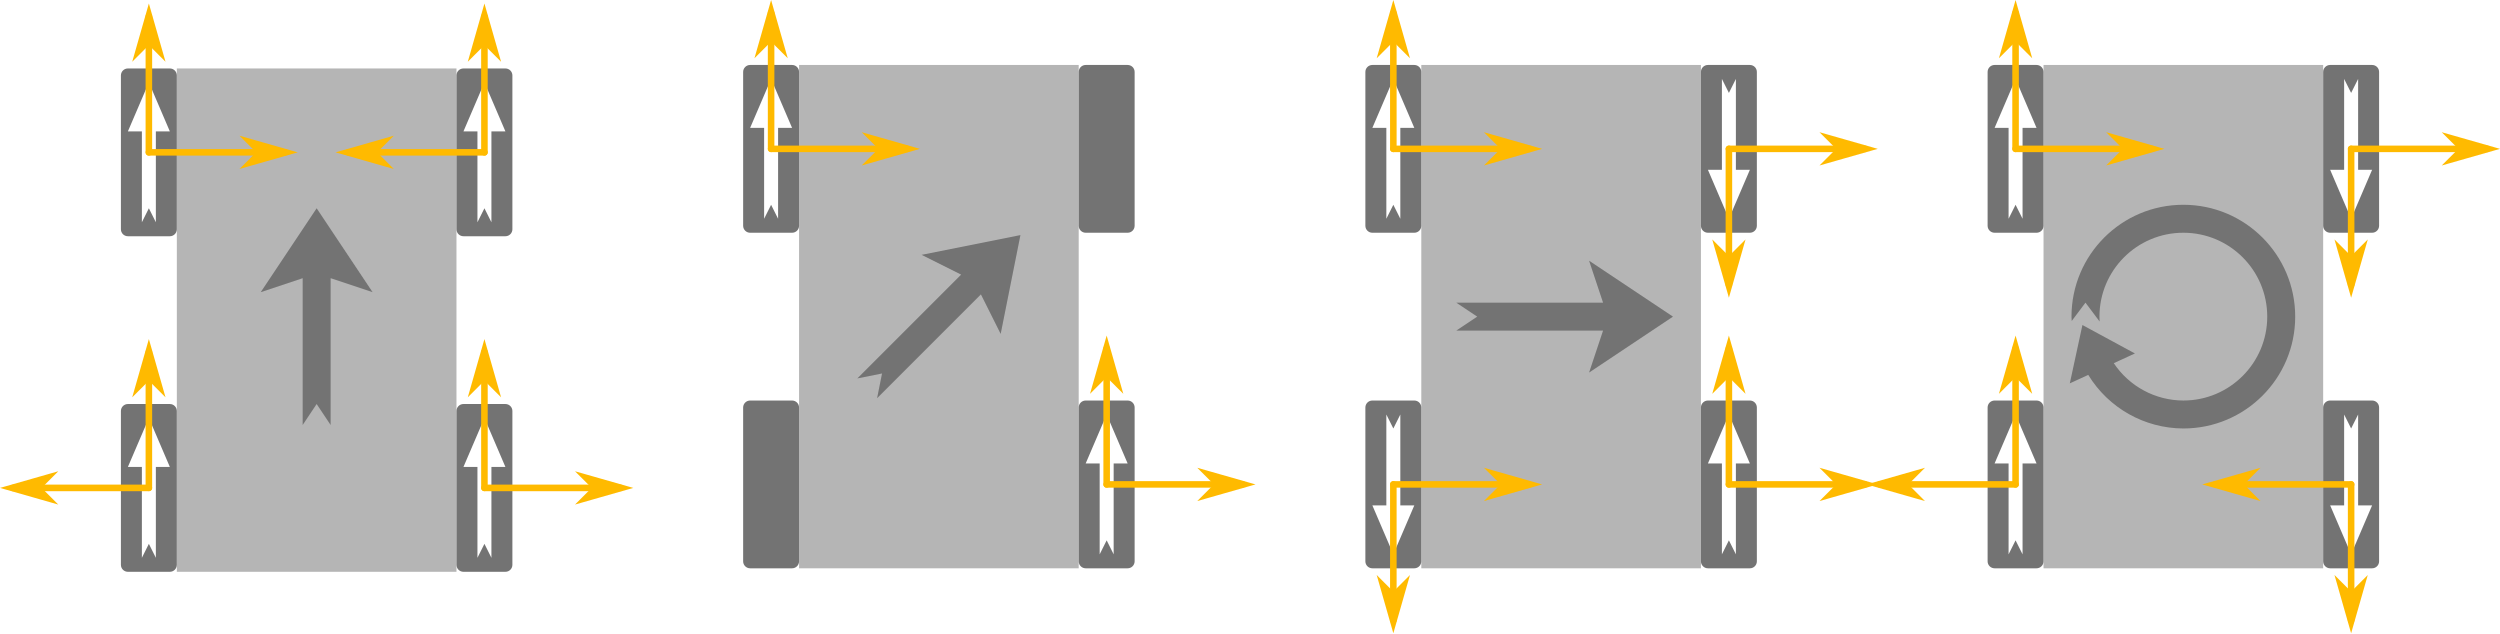
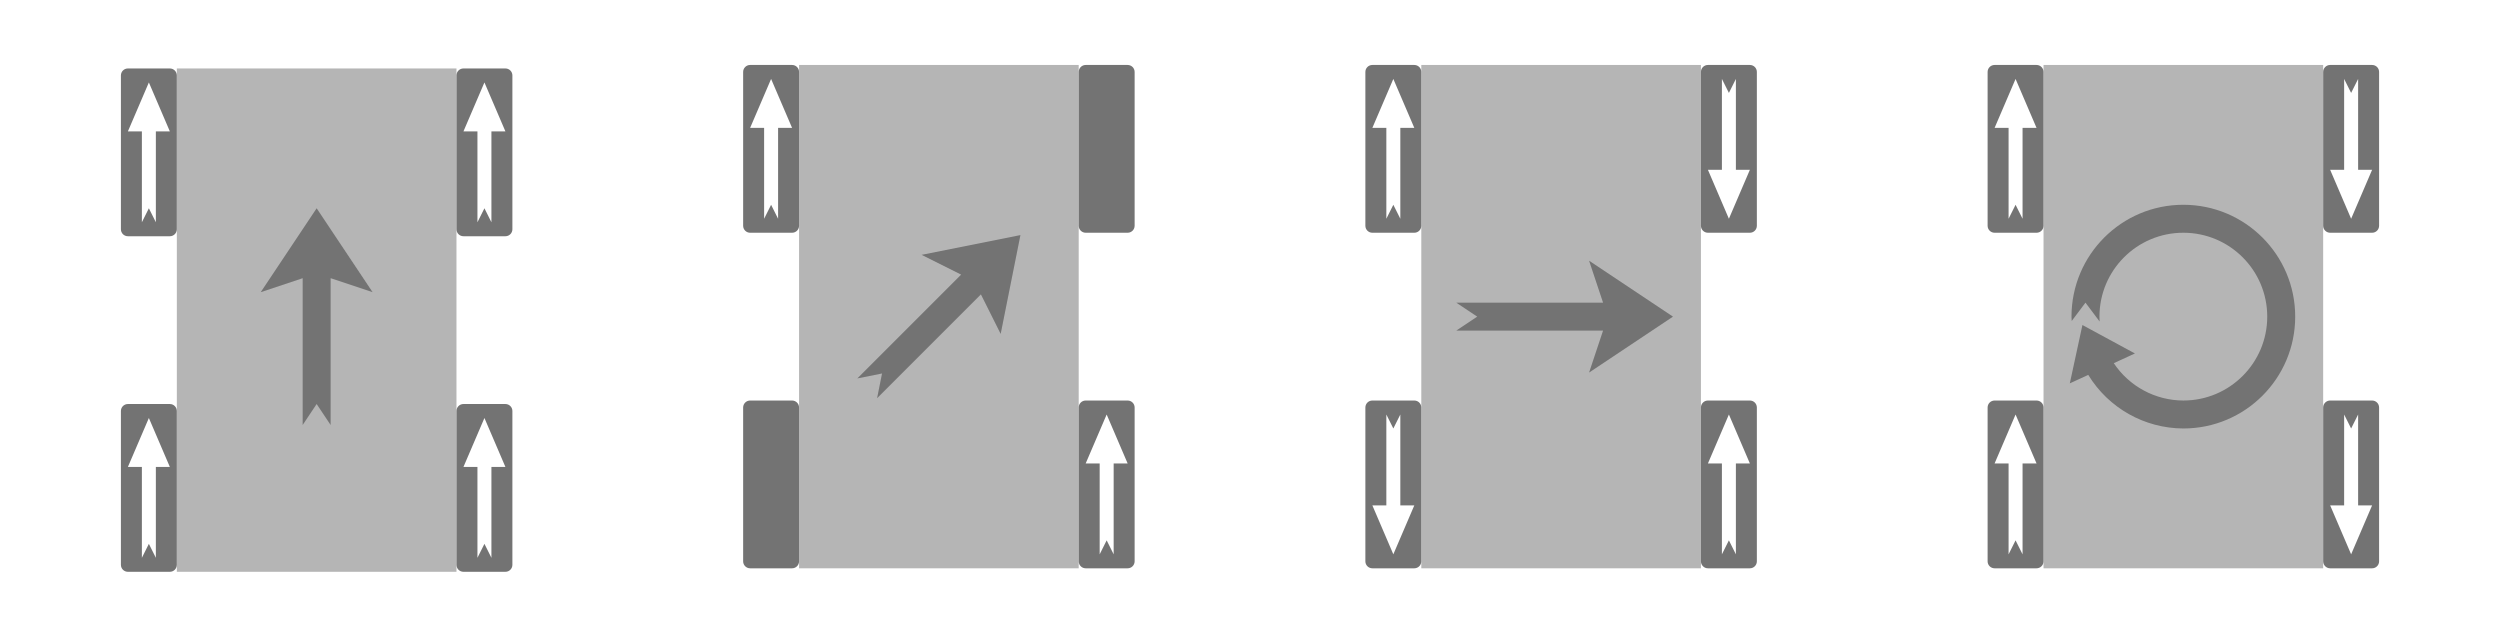
<svg xmlns="http://www.w3.org/2000/svg" width="100.924mm" height="25.565mm" viewBox="0 0 357.606 90.586" id="svg2" version="1.1">
  <defs id="defs4">
    <marker style="overflow:visible" id="DiamondLstart" refX="0" refY="0" orient="auto">
      <path transform="matrix(0.8,0,0,0.8,5.6,0)" style="fill:#ff0000;fill-opacity:1;fill-rule:evenodd;stroke:#c31717;stroke-width:1pt;stroke-opacity:1" d="M 0,-7.071 -7.071,0 0,7.071 7.071,0 Z" id="path29030" />
    </marker>
    <marker style="overflow:visible" id="marker32734" refX="0" refY="0" orient="auto">
      <path transform="matrix(0.4,0,0,0.4,4,0)" style="fill:#ff0000;fill-opacity:1;fill-rule:evenodd;stroke:#c31717;stroke-width:1pt;stroke-opacity:1" d="M 0,0 5,-5 -12.5,0 5,5 Z" id="path32732" />
    </marker>
    <marker style="overflow:visible" id="marker32682" refX="0" refY="0" orient="auto">
      <path transform="matrix(0.8,0,0,0.8,10,0)" style="fill:#ff0000;fill-opacity:1;fill-rule:evenodd;stroke:#c31717;stroke-width:1pt;stroke-opacity:1" d="M 0,0 5,-5 -12.5,0 5,5 Z" id="path32680" />
    </marker>
    <marker style="overflow:visible" id="Arrow2Lend" refX="0" refY="0" orient="auto">
      <path transform="matrix(-1.1,0,0,-1.1,-1.1,0)" d="M 8.719,4.034 -2.207,0.016 8.719,-4.002 c -1.745,2.372 -1.735,5.617 -6e-7,8.035 z" style="fill:#0d0211;fill-opacity:1;fill-rule:evenodd;stroke:#0d0211;stroke-width:0.625;stroke-linejoin:round;stroke-opacity:1" id="path28963" />
    </marker>
    <marker style="overflow:visible" id="Arrow1Mstart" refX="0" refY="0" orient="auto">
      <path transform="matrix(0.4,0,0,0.4,4,0)" style="fill:#ffba00;fill-opacity:1;fill-rule:evenodd;stroke:#ffba00;stroke-width:1pt;stroke-opacity:1" d="M 0,0 5,-5 -12.5,0 5,5 Z" id="path28948" />
    </marker>
    <marker style="overflow:visible" id="Arrow1Mend" refX="0" refY="0" orient="auto">
      <path transform="matrix(-0.4,0,0,-0.4,-4,0)" style="fill:#0d0211;fill-opacity:1;fill-rule:evenodd;stroke:#0d0211;stroke-width:1pt;stroke-opacity:1" d="M 0,0 5,-5 -12.5,0 5,5 Z" id="path28951" />
    </marker>
    <marker style="overflow:visible" id="Arrow1Lstart" refX="0" refY="0" orient="auto">
      <path transform="matrix(0.8,0,0,0.8,10,0)" style="fill:#c31717;fill-opacity:1;fill-rule:evenodd;stroke:#c31717;stroke-width:1pt;stroke-opacity:1" d="M 0,0 5,-5 -12.5,0 5,5 Z" id="path28942" />
    </marker>
    <marker style="overflow:visible" id="Arrow1Lstart-0" refX="0" refY="0" orient="auto">
      <path transform="matrix(0.8,0,0,0.8,10,0)" style="fill:#ff0000;fill-opacity:1;fill-rule:evenodd;stroke:#c31717;stroke-width:1pt;stroke-opacity:1" d="M 0,0 5,-5 -12.5,0 5,5 Z" id="path28942-9" />
    </marker>
    <marker style="overflow:visible" id="Arrow1Lstart-8" refX="0" refY="0" orient="auto">
      <path transform="matrix(0.8,0,0,0.8,10,0)" style="fill:#c31717;fill-opacity:1;fill-rule:evenodd;stroke:#c31717;stroke-width:1pt;stroke-opacity:1" d="M 0,0 5,-5 -12.5,0 5,5 Z" id="path28942-3" />
    </marker>
    <marker style="overflow:visible" id="Arrow1Lstart-3" refX="0" refY="0" orient="auto">
      <path transform="matrix(0.8,0,0,0.8,10,0)" style="fill:#c31717;fill-opacity:1;fill-rule:evenodd;stroke:#c31717;stroke-width:1pt;stroke-opacity:1" d="M 0,0 5,-5 -12.5,0 5,5 Z" id="path28942-7" />
    </marker>
    <marker style="overflow:visible" id="Arrow1Lstart-7" refX="0" refY="0" orient="auto">
      <path transform="matrix(0.8,0,0,0.8,10,0)" style="fill:#c31717;fill-opacity:1;fill-rule:evenodd;stroke:#c31717;stroke-width:1pt;stroke-opacity:1" d="M 0,0 5,-5 -12.5,0 5,5 Z" id="path28942-1" />
    </marker>
    <marker style="overflow:visible" id="Arrow1Lstart-3-6" refX="0" refY="0" orient="auto">
      <path transform="matrix(0.8,0,0,0.8,10,0)" style="fill:#ff6600;fill-opacity:1;fill-rule:evenodd;stroke:#ff6600;stroke-width:1pt;stroke-opacity:1" d="M 0,0 5,-5 -12.5,0 5,5 Z" id="path28942-7-3" />
    </marker>
    <marker style="overflow:visible" id="Arrow1Lstart-3-6-5" refX="0" refY="0" orient="auto">
      <path transform="matrix(0.8,0,0,0.8,10,0)" style="fill:#ff6600;fill-opacity:1;fill-rule:evenodd;stroke:#ff6600;stroke-width:1pt;stroke-opacity:1" d="M 0,0 5,-5 -12.5,0 5,5 Z" id="path28942-7-3-4" />
    </marker>
    <marker style="overflow:visible" id="Arrow1Lstart-03" refX="0" refY="0" orient="auto">
      <path transform="matrix(0.8,0,0,0.8,10,0)" style="fill:#ffba00;fill-opacity:1;fill-rule:evenodd;stroke:#ffba00;stroke-width:1pt;stroke-opacity:1" d="M 0,0 5,-5 -12.5,0 5,5 Z" id="path28942-0" />
    </marker>
    <marker style="overflow:visible" id="Arrow1Lstart-03-6" refX="0" refY="0" orient="auto">
      <path transform="matrix(0.8,0,0,0.8,10,0)" style="fill:#ffba00;fill-opacity:1;fill-rule:evenodd;stroke:#ffba00;stroke-width:1pt;stroke-opacity:1" d="M 0,0 5,-5 -12.5,0 5,5 Z" id="path28942-0-7" />
    </marker>
    <marker style="overflow:visible" id="Arrow1Lstart-03-6-9" refX="0" refY="0" orient="auto">
      <path transform="matrix(0.8,0,0,0.8,10,0)" style="fill:#ff7a00;fill-opacity:1;fill-rule:evenodd;stroke:#ff7a00;stroke-width:1pt;stroke-opacity:1" d="M 0,0 5,-5 -12.5,0 5,5 Z" id="path28942-0-7-8" />
    </marker>
    <marker style="overflow:visible" id="Arrow1Lstart-03-2" refX="0" refY="0" orient="auto">
      <path transform="matrix(0.8,0,0,0.8,10,0)" style="fill:#ffba00;fill-opacity:1;fill-rule:evenodd;stroke:#ffba00;stroke-width:1pt;stroke-opacity:1" d="M 0,0 5,-5 -12.5,0 5,5 Z" id="path28942-0-9" />
    </marker>
    <marker style="overflow:visible" id="Arrow1Lstart-03-6-96" refX="0" refY="0" orient="auto">
      <path transform="matrix(0.8,0,0,0.8,10,0)" style="fill:#ffba00;fill-opacity:1;fill-rule:evenodd;stroke:#ffba00;stroke-width:1pt;stroke-opacity:1" d="M 0,0 5,-5 -12.5,0 5,5 Z" id="path28942-0-7-0" />
    </marker>
    <marker style="overflow:visible" id="Arrow1Lstart-03-6-9-2" refX="0" refY="0" orient="auto">
      <path transform="matrix(0.8,0,0,0.8,10,0)" style="fill:#ff7a00;fill-opacity:1;fill-rule:evenodd;stroke:#ff7a00;stroke-width:1pt;stroke-opacity:1" d="M 0,0 5,-5 -12.5,0 5,5 Z" id="path28942-0-7-8-7" />
    </marker>
    <marker style="overflow:visible" id="Arrow1Lstart-03-2-4" refX="0" refY="0" orient="auto">
      <path transform="matrix(0.8,0,0,0.8,10,0)" style="fill:#ffba00;fill-opacity:1;fill-rule:evenodd;stroke:#ffba00;stroke-width:1pt;stroke-opacity:1" d="M 0,0 5,-5 -12.5,0 5,5 Z" id="path28942-0-9-9" />
    </marker>
    <marker style="overflow:visible" id="Arrow1Lstart-03-6-96-1" refX="0" refY="0" orient="auto">
      <path transform="matrix(0.8,0,0,0.8,10,0)" style="fill:#ffba00;fill-opacity:1;fill-rule:evenodd;stroke:#ffba00;stroke-width:1pt;stroke-opacity:1" d="M 0,0 5,-5 -12.5,0 5,5 Z" id="path28942-0-7-0-0" />
    </marker>
    <marker style="overflow:visible" id="Arrow1Lstart-03-6-9-2-7" refX="0" refY="0" orient="auto">
      <path transform="matrix(0.8,0,0,0.8,10,0)" style="fill:#ff7a00;fill-opacity:1;fill-rule:evenodd;stroke:#ff7a00;stroke-width:1pt;stroke-opacity:1" d="M 0,0 5,-5 -12.5,0 5,5 Z" id="path28942-0-7-8-7-5" />
    </marker>
    <marker style="overflow:visible" id="Arrow1Lstart-03-0" refX="0" refY="0" orient="auto">
      <path transform="matrix(0.8,0,0,0.8,10,0)" style="fill:#ffba00;fill-opacity:1;fill-rule:evenodd;stroke:#ffba00;stroke-width:1pt;stroke-opacity:1" d="M 0,0 5,-5 -12.5,0 5,5 Z" id="path28942-0-2" />
    </marker>
    <marker style="overflow:visible" id="Arrow1Lstart-03-0-8" refX="0" refY="0" orient="auto">
      <path transform="matrix(0.8,0,0,0.8,10,0)" style="fill:#ffba00;fill-opacity:1;fill-rule:evenodd;stroke:#ffba00;stroke-width:1pt;stroke-opacity:1" d="M 0,0 5,-5 -12.5,0 5,5 Z" id="path28942-0-2-0" />
    </marker>
    <marker style="overflow:visible" id="Arrow1Lstart-03-6-96-1-4" refX="0" refY="0" orient="auto">
      <path transform="matrix(0.8,0,0,0.8,10,0)" style="fill:#ffba00;fill-opacity:1;fill-rule:evenodd;stroke:#ffba00;stroke-width:1pt;stroke-opacity:1" d="M 0,0 5,-5 -12.5,0 5,5 Z" id="path28942-0-7-0-0-0" />
    </marker>
    <marker style="overflow:visible" id="Arrow1Lstart-03-0-8-4" refX="0" refY="0" orient="auto">
      <path transform="matrix(0.8,0,0,0.8,10,0)" style="fill:#ffba00;fill-opacity:1;fill-rule:evenodd;stroke:#ffba00;stroke-width:1pt;stroke-opacity:1" d="M 0,0 5,-5 -12.5,0 5,5 Z" id="path28942-0-2-0-4" />
    </marker>
    <marker style="overflow:visible" id="Arrow1Lstart-03-6-96-1-4-9" refX="0" refY="0" orient="auto">
      <path transform="matrix(0.8,0,0,0.8,10,0)" style="fill:#ffba00;fill-opacity:1;fill-rule:evenodd;stroke:#ffba00;stroke-width:1pt;stroke-opacity:1" d="M 0,0 5,-5 -12.5,0 5,5 Z" id="path28942-0-7-0-0-0-9" />
    </marker>
    <marker style="overflow:visible" id="Arrow1Lstart-03-0-8-4-1" refX="0" refY="0" orient="auto">
      <path transform="matrix(0.8,0,0,0.8,10,0)" style="fill:#ffba00;fill-opacity:1;fill-rule:evenodd;stroke:#ffba00;stroke-width:1pt;stroke-opacity:1" d="M 0,0 5,-5 -12.5,0 5,5 Z" id="path28942-0-2-0-4-7" />
    </marker>
    <marker style="overflow:visible" id="Arrow1Lstart-03-6-96-1-4-9-4" refX="0" refY="0" orient="auto">
      <path transform="matrix(0.8,0,0,0.8,10,0)" style="fill:#ffba00;fill-opacity:1;fill-rule:evenodd;stroke:#ffba00;stroke-width:1pt;stroke-opacity:1" d="M 0,0 5,-5 -12.5,0 5,5 Z" id="path28942-0-7-0-0-0-9-3" />
    </marker>
    <marker style="overflow:visible" id="Arrow1Lstart-03-0-8-3" refX="0" refY="0" orient="auto">
      <path transform="matrix(0.8,0,0,0.8,10,0)" style="fill:#ffba00;fill-opacity:1;fill-rule:evenodd;stroke:#ffba00;stroke-width:1pt;stroke-opacity:1" d="M 0,0 5,-5 -12.5,0 5,5 Z" id="path28942-0-2-0-8" />
    </marker>
    <marker style="overflow:visible" id="Arrow1Lstart-03-0-8-3-4" refX="0" refY="0" orient="auto">
      <path transform="matrix(0.8,0,0,0.8,10,0)" style="fill:#ffba00;fill-opacity:1;fill-rule:evenodd;stroke:#ffba00;stroke-width:1pt;stroke-opacity:1" d="M 0,0 5,-5 -12.5,0 5,5 Z" id="path28942-0-2-0-8-8" />
    </marker>
    <marker style="overflow:visible" id="Arrow1Lstart-03-0-8-3-4-9" refX="0" refY="0" orient="auto">
      <path transform="matrix(0.8,0,0,0.8,10,0)" style="fill:#ffba00;fill-opacity:1;fill-rule:evenodd;stroke:#ffba00;stroke-width:1pt;stroke-opacity:1" d="M 0,0 5,-5 -12.5,0 5,5 Z" id="path28942-0-2-0-8-8-7" />
    </marker>
    <marker style="overflow:visible" id="Arrow1Lstart-03-0-8-3-4-6" refX="0" refY="0" orient="auto">
      <path transform="matrix(0.8,0,0,0.8,10,0)" style="fill:#ffba00;fill-opacity:1;fill-rule:evenodd;stroke:#ffba00;stroke-width:1pt;stroke-opacity:1" d="M 0,0 5,-5 -12.5,0 5,5 Z" id="path28942-0-2-0-8-8-4" />
    </marker>
    <marker style="overflow:visible" id="Arrow1Mstart-0" refX="0" refY="0" orient="auto">
      <path transform="matrix(0.4,0,0,0.4,4,0)" style="fill:#ffba00;fill-opacity:1;fill-rule:evenodd;stroke:#ffba00;stroke-width:1pt;stroke-opacity:1" d="M 0,0 5,-5 -12.5,0 5,5 Z" id="path28948-3" />
    </marker>
    <marker style="overflow:visible" id="Arrow1Mstart-9" refX="0" refY="0" orient="auto">
      <path transform="matrix(0.4,0,0,0.4,4,0)" style="fill:#ffba00;fill-opacity:1;fill-rule:evenodd;stroke:#ffba00;stroke-width:1pt;stroke-opacity:1" d="M 0,0 5,-5 -12.5,0 5,5 Z" id="path28948-2" />
    </marker>
    <marker style="overflow:visible" id="Arrow1Mstart-0-4" refX="0" refY="0" orient="auto">
      <path transform="matrix(0.4,0,0,0.4,4,0)" style="fill:#ffba00;fill-opacity:1;fill-rule:evenodd;stroke:#ffba00;stroke-width:1pt;stroke-opacity:1" d="M 0,0 5,-5 -12.5,0 5,5 Z" id="path28948-3-0" />
    </marker>
    <marker style="overflow:visible" id="Arrow1Mstart-9-9" refX="0" refY="0" orient="auto">
      <path transform="matrix(0.4,0,0,0.4,4,0)" style="fill:#ffba00;fill-opacity:1;fill-rule:evenodd;stroke:#ffba00;stroke-width:1pt;stroke-opacity:1" d="M 0,0 5,-5 -12.5,0 5,5 Z" id="path28948-2-4" />
    </marker>
    <marker style="overflow:visible" id="Arrow1Mstart-0-4-6" refX="0" refY="0" orient="auto">
      <path transform="matrix(0.4,0,0,0.4,4,0)" style="fill:#ffba00;fill-opacity:1;fill-rule:evenodd;stroke:#ffba00;stroke-width:1pt;stroke-opacity:1" d="M 0,0 5,-5 -12.5,0 5,5 Z" id="path28948-3-0-9" />
    </marker>
    <marker style="overflow:visible" id="Arrow1Mstart-0-47" refX="0" refY="0" orient="auto">
      <path transform="matrix(0.4,0,0,0.4,4,0)" style="fill:#ffba00;fill-opacity:1;fill-rule:evenodd;stroke:#ffba00;stroke-width:1pt;stroke-opacity:1" d="M 0,0 5,-5 -12.5,0 5,5 Z" id="path28948-3-7" />
    </marker>
    <marker style="overflow:visible" id="Arrow1Mstart-5" refX="0" refY="0" orient="auto">
      <path transform="matrix(0.4,0,0,0.4,4,0)" style="fill:#ffba00;fill-opacity:1;fill-rule:evenodd;stroke:#ffba00;stroke-width:1pt;stroke-opacity:1" d="M 0,0 5,-5 -12.5,0 5,5 Z" id="path28948-4" />
    </marker>
    <marker style="overflow:visible" id="Arrow1Mstart-2" refX="0" refY="0" orient="auto">
      <path transform="matrix(0.4,0,0,0.4,4,0)" style="fill:#ffba00;fill-opacity:1;fill-rule:evenodd;stroke:#ffba00;stroke-width:1pt;stroke-opacity:1" d="M 0,0 5,-5 -12.5,0 5,5 Z" id="path28948-8" />
    </marker>
    <marker style="overflow:visible" id="Arrow1Mstart-0-9" refX="0" refY="0" orient="auto">
      <path transform="matrix(0.4,0,0,0.4,4,0)" style="fill:#ffba00;fill-opacity:1;fill-rule:evenodd;stroke:#ffba00;stroke-width:1pt;stroke-opacity:1" d="M 0,0 5,-5 -12.5,0 5,5 Z" id="path28948-3-3" />
    </marker>
    <marker style="overflow:visible" id="Arrow1Mstart-1" refX="0" refY="0" orient="auto">
      <path transform="matrix(0.4,0,0,0.4,4,0)" style="fill:#ffba00;fill-opacity:1;fill-rule:evenodd;stroke:#ffba00;stroke-width:1pt;stroke-opacity:1" d="M 0,0 5,-5 -12.5,0 5,5 Z" id="path28948-0" />
    </marker>
    <marker style="overflow:visible" id="Arrow1Mstart-0-5" refX="0" refY="0" orient="auto">
      <path transform="matrix(0.4,0,0,0.4,4,0)" style="fill:#ffba00;fill-opacity:1;fill-rule:evenodd;stroke:#ffba00;stroke-width:1pt;stroke-opacity:1" d="M 0,0 5,-5 -12.5,0 5,5 Z" id="path28948-3-1" />
    </marker>
    <marker style="overflow:visible" id="Arrow1Mstart-6" refX="0" refY="0" orient="auto">
      <path transform="matrix(0.4,0,0,0.4,4,0)" style="fill:#ffba00;fill-opacity:1;fill-rule:evenodd;stroke:#ffba00;stroke-width:1pt;stroke-opacity:1" d="M 0,0 5,-5 -12.5,0 5,5 Z" id="path28948-46" />
    </marker>
    <marker style="overflow:visible" id="Arrow1Mstart-0-2" refX="0" refY="0" orient="auto">
      <path transform="matrix(0.4,0,0,0.4,4,0)" style="fill:#ffba00;fill-opacity:1;fill-rule:evenodd;stroke:#ffba00;stroke-width:1pt;stroke-opacity:1" d="M 0,0 5,-5 -12.5,0 5,5 Z" id="path28948-3-5" />
    </marker>
    <marker style="overflow:visible" id="Arrow1Mstart-4" refX="0" refY="0" orient="auto">
      <path transform="matrix(0.4,0,0,0.4,4,0)" style="fill:#ffba00;fill-opacity:1;fill-rule:evenodd;stroke:#ffba00;stroke-width:1pt;stroke-opacity:1" d="M 0,0 5,-5 -12.5,0 5,5 Z" id="path28948-7" />
    </marker>
    <marker style="overflow:visible" id="Arrow1Mstart-0-24" refX="0" refY="0" orient="auto">
      <path transform="matrix(0.4,0,0,0.4,4,0)" style="fill:#ffba00;fill-opacity:1;fill-rule:evenodd;stroke:#ffba00;stroke-width:1pt;stroke-opacity:1" d="M 0,0 5,-5 -12.5,0 5,5 Z" id="path28948-3-06" />
    </marker>
    <marker style="overflow:visible" id="Arrow1Mstart-08" refX="0" refY="0" orient="auto">
      <path transform="matrix(0.4,0,0,0.4,4,0)" style="fill:#ffba00;fill-opacity:1;fill-rule:evenodd;stroke:#ffba00;stroke-width:1pt;stroke-opacity:1" d="M 0,0 5,-5 -12.5,0 5,5 Z" id="path28948-1" />
    </marker>
    <marker style="overflow:visible" id="Arrow1Mstart-0-3" refX="0" refY="0" orient="auto">
      <path transform="matrix(0.4,0,0,0.4,4,0)" style="fill:#ffba00;fill-opacity:1;fill-rule:evenodd;stroke:#ffba00;stroke-width:1pt;stroke-opacity:1" d="M 0,0 5,-5 -12.5,0 5,5 Z" id="path28948-3-11" />
    </marker>
    <marker style="overflow:visible" id="Arrow1Mstart-03" refX="0" refY="0" orient="auto">
      <path transform="matrix(0.4,0,0,0.4,4,0)" style="fill:#ffba00;fill-opacity:1;fill-rule:evenodd;stroke:#ffba00;stroke-width:1pt;stroke-opacity:1" d="M 0,0 5,-5 -12.5,0 5,5 Z" id="path28948-9" />
    </marker>
    <marker style="overflow:visible" id="Arrow1Mstart-0-1" refX="0" refY="0" orient="auto">
      <path transform="matrix(0.4,0,0,0.4,4,0)" style="fill:#ffba00;fill-opacity:1;fill-rule:evenodd;stroke:#ffba00;stroke-width:1pt;stroke-opacity:1" d="M 0,0 5,-5 -12.5,0 5,5 Z" id="path28948-3-9" />
    </marker>
    <marker style="overflow:visible" id="Arrow1Mstart-05" refX="0" refY="0" orient="auto">
      <path transform="matrix(0.4,0,0,0.4,4,0)" style="fill:#ffba00;fill-opacity:1;fill-rule:evenodd;stroke:#ffba00;stroke-width:1pt;stroke-opacity:1" d="M 0,0 5,-5 -12.5,0 5,5 Z" id="path28948-6" />
    </marker>
    <marker style="overflow:visible" id="Arrow1Mstart-0-6" refX="0" refY="0" orient="auto">
      <path transform="matrix(0.4,0,0,0.4,4,0)" style="fill:#ffba00;fill-opacity:1;fill-rule:evenodd;stroke:#ffba00;stroke-width:1pt;stroke-opacity:1" d="M 0,0 5,-5 -12.5,0 5,5 Z" id="path28948-3-4" />
    </marker>
    <marker style="overflow:visible" id="Arrow1Mstart-26" refX="0" refY="0" orient="auto">
      <path transform="matrix(0.4,0,0,0.4,4,0)" style="fill:#ffba00;fill-opacity:1;fill-rule:evenodd;stroke:#ffba00;stroke-width:1pt;stroke-opacity:1" d="M 0,0 5,-5 -12.5,0 5,5 Z" id="path28948-75" />
    </marker>
    <marker style="overflow:visible" id="Arrow1Mstart-0-69" refX="0" refY="0" orient="auto">
      <path transform="matrix(0.4,0,0,0.4,4,0)" style="fill:#ffba00;fill-opacity:1;fill-rule:evenodd;stroke:#ffba00;stroke-width:1pt;stroke-opacity:1" d="M 0,0 5,-5 -12.5,0 5,5 Z" id="path28948-3-8" />
    </marker>
    <marker style="overflow:visible" id="Arrow1Mstart-99" refX="0" refY="0" orient="auto">
      <path transform="matrix(0.4,0,0,0.4,4,0)" style="fill:#ffba00;fill-opacity:1;fill-rule:evenodd;stroke:#ffba00;stroke-width:1pt;stroke-opacity:1" d="M 0,0 5,-5 -12.5,0 5,5 Z" id="path28948-60" />
    </marker>
    <marker style="overflow:visible" id="Arrow1Mstart-0-27" refX="0" refY="0" orient="auto">
      <path transform="matrix(0.4,0,0,0.4,4,0)" style="fill:#ffba00;fill-opacity:1;fill-rule:evenodd;stroke:#ffba00;stroke-width:1pt;stroke-opacity:1" d="M 0,0 5,-5 -12.5,0 5,5 Z" id="path28948-3-6" />
    </marker>
    <marker style="overflow:visible" id="Arrow1Mstart-91" refX="0" refY="0" orient="auto">
      <path transform="matrix(0.4,0,0,0.4,4,0)" style="fill:#ffba00;fill-opacity:1;fill-rule:evenodd;stroke:#ffba00;stroke-width:1pt;stroke-opacity:1" d="M 0,0 5,-5 -12.5,0 5,5 Z" id="path28948-49" />
    </marker>
    <marker style="overflow:visible" id="Arrow1Mstart-0-10" refX="0" refY="0" orient="auto">
      <path transform="matrix(0.4,0,0,0.4,4,0)" style="fill:#ffba00;fill-opacity:1;fill-rule:evenodd;stroke:#ffba00;stroke-width:1pt;stroke-opacity:1" d="M 0,0 5,-5 -12.5,0 5,5 Z" id="path28948-3-75" />
    </marker>
  </defs>
  <g id="layer1" transform="translate(51.54067,-819.0693)">
    <g style="fill:#ffba00;fill-opacity:1;stroke-width:20;stroke-miterlimit:4;stroke-dasharray:none" id="g31883-4-8-6" transform="matrix(0.9375,0,0,0.9375,-3137.249,166.4467)" />
    <g id="g15356" transform="translate(-46.24777,0.4999826)">
      <rect y="828.362" x="20" height="72" width="40" id="rect4144" style="opacity:1;fill:#b5b5b5;fill-opacity:1;stroke:none;stroke-width:1;stroke-miterlimit:4;stroke-dasharray:none;stroke-opacity:1" />
      <path id="rect4150-65-9" d="m 13,828.362 c -0.554,0 -1,0.446 -1,1 v 22 c 0,0.554 0.446,1 1,1 h 6 c 0.554,0 1,-0.446 1,-1 v -22 c 0,-0.554 -0.446,-1 -1,-1 z m 3,2 3,7 h -2 v 13 l -1,-2 -1,2 v -13 h -2 z" style="opacity:1;fill:#737373;fill-opacity:1;stroke:none;stroke-width:1;stroke-miterlimit:4;stroke-dasharray:none;stroke-opacity:1" />
      <path id="rect4150-65-4" d="m 13,876.362 c -0.554,0 -1,0.446 -1,1 v 22 c 0,0.554 0.446,1 1,1 h 6 c 0.554,0 1,-0.446 1,-1 v -22 c 0,-0.554 -0.446,-1 -1,-1 z m 3,2 3,7 h -2 v 13 l -1,-2 -1,2 v -13 h -2 z" style="opacity:1;fill:#737373;fill-opacity:1;stroke:none;stroke-width:1;stroke-miterlimit:4;stroke-dasharray:none;stroke-opacity:1" />
      <path id="rect4150-65-8" d="m 61,828.362 c -0.554,0 -1,0.446 -1,1 v 22 c 0,0.554 0.446,1 1,1 h 6 c 0.554,0 1,-0.446 1,-1 v -22 c 0,-0.554 -0.446,-1 -1,-1 z m 3,2 3,7 h -2 v 13 l -1,-2 -1,2 v -13 h -2 z" style="opacity:1;fill:#737373;fill-opacity:1;stroke:none;stroke-width:1;stroke-miterlimit:4;stroke-dasharray:none;stroke-opacity:1" />
      <path id="rect4150-65-1" d="m 61,876.362 c -0.554,0 -1,0.446 -1,1 v 22 c 0,0.554 0.446,1 1,1 h 6 c 0.554,0 1,-0.446 1,-1 v -22 c 0,-0.554 -0.446,-1 -1,-1 z m 3,2 3,7 h -2 v 13 l -1,-2 -1,2 v -13 h -2 z" style="opacity:1;fill:#737373;fill-opacity:1;stroke:none;stroke-width:1;stroke-miterlimit:4;stroke-dasharray:none;stroke-opacity:1" />
      <path id="path4239-2" d="m 40,848.362 -8,12 6,-2 v 21 l 2,-3 2,3 v -21 l 6,2 z" style="opacity:1;fill:#737373;fill-opacity:1;stroke:none;stroke-width:1;stroke-miterlimit:4;stroke-dasharray:none;stroke-opacity:1" />
-       <g id="g15372">
-         <path style="opacity:1;fill:#ffba00;fill-opacity:1;stroke:#ffba00;stroke-width:0.938;stroke-linecap:round;stroke-linejoin:round;stroke-miterlimit:4;stroke-dasharray:none;stroke-dashoffset:0;stroke-opacity:1;marker-start:url(#Arrow1Mstart);paint-order:stroke fill markers" d="M 35.445,840.362 16,840.362" id="path28940-4-3-0-3" />
-         <path style="opacity:1;fill:#ffba00;fill-opacity:1;stroke:#ffba00;stroke-width:0.938;stroke-linecap:round;stroke-linejoin:round;stroke-miterlimit:4;stroke-dasharray:none;stroke-dashoffset:0;stroke-opacity:1;marker-start:url(#Arrow1Mstart-0);paint-order:stroke fill markers" d="M 16,820.917 16,840.362" id="path28940-4-3-0-3-0" />
-       </g>
-       <path id="path28940-4-3-0-3-5" d="M 44.555,840.362 64,840.362" style="opacity:1;fill:#ffba00;fill-opacity:1;stroke:#ffba00;stroke-width:0.938;stroke-linecap:round;stroke-linejoin:round;stroke-miterlimit:4;stroke-dasharray:none;stroke-dashoffset:0;stroke-opacity:1;marker-start:url(#Arrow1Mstart-9);paint-order:stroke fill markers" />
-       <path id="path28940-4-3-0-3-0-5" d="M 64,820.917 64,840.362" style="opacity:1;fill:#ffba00;fill-opacity:1;stroke:#ffba00;stroke-width:0.938;stroke-linecap:round;stroke-linejoin:round;stroke-miterlimit:4;stroke-dasharray:none;stroke-dashoffset:0;stroke-opacity:1;marker-start:url(#Arrow1Mstart-0-4);paint-order:stroke fill markers" />
-       <path id="path28940-4-3-0-3-5-2" d="M -3.445,888.362 16,888.362" style="opacity:1;fill:#ffba00;fill-opacity:1;stroke:#ffba00;stroke-width:0.938;stroke-linecap:round;stroke-linejoin:round;stroke-miterlimit:4;stroke-dasharray:none;stroke-dashoffset:0;stroke-opacity:1;marker-start:url(#Arrow1Mstart-9-9);paint-order:stroke fill markers" />
-       <path id="path28940-4-3-0-3-0-5-2" d="M 16,868.917 16,888.362" style="opacity:1;fill:#ffba00;fill-opacity:1;stroke:#ffba00;stroke-width:0.938;stroke-linecap:round;stroke-linejoin:round;stroke-miterlimit:4;stroke-dasharray:none;stroke-dashoffset:0;stroke-opacity:1;marker-start:url(#Arrow1Mstart-0-4-6);paint-order:stroke fill markers" />
-       <path id="path28940-4-3-0-3-8" d="M 83.445,888.362 64,888.362" style="opacity:1;fill:#ffba00;fill-opacity:1;stroke:#ffba00;stroke-width:0.938;stroke-linecap:round;stroke-linejoin:round;stroke-miterlimit:4;stroke-dasharray:none;stroke-dashoffset:0;stroke-opacity:1;marker-start:url(#Arrow1Mstart-5);paint-order:stroke fill markers" />
-       <path id="path28940-4-3-0-3-0-1" d="M 64,868.917 64,888.362" style="opacity:1;fill:#ffba00;fill-opacity:1;stroke:#ffba00;stroke-width:0.938;stroke-linecap:round;stroke-linejoin:round;stroke-miterlimit:4;stroke-dasharray:none;stroke-dashoffset:0;stroke-opacity:1;marker-start:url(#Arrow1Mstart-0-47);paint-order:stroke fill markers" />
    </g>
    <g id="g15953" transform="translate(-29.24108,-2.2382813e-5)">
      <rect y="828.362" x="92" height="72" width="40" id="rect4144-3-0" style="opacity:1;fill:#b5b5b5;fill-opacity:1;stroke:none;stroke-width:1;stroke-miterlimit:4;stroke-dasharray:none;stroke-opacity:1" />
      <path id="rect4150-65-8-9-9" d="m 85,828.362 c -0.554,0 -1,0.446 -1,1 v 22 c 0,0.554 0.446,1 1,1 h 6 c 0.554,0 1,-0.446 1,-1 v -22 c 0,-0.554 -0.446,-1 -1,-1 z m 3,2 3,7 h -2 v 13 l -1,-2 -1,2 v -13 h -2 z" style="opacity:1;fill:#737373;fill-opacity:1;stroke:none;stroke-width:1;stroke-miterlimit:4;stroke-dasharray:none;stroke-opacity:1" />
      <path id="rect4150-65-8-9-0-6" d="m 133,876.362 c -0.554,0 -1,0.446 -1,1 v 22 c 0,0.554 0.446,1 1,1 h 6 c 0.554,0 1,-0.446 1,-1 v -22 c 0,-0.554 -0.446,-1 -1,-1 z m 3,2 3,7 h -2 v 13 l -1,-2 -1,2 v -13 h -2 z" style="opacity:1;fill:#737373;fill-opacity:1;stroke:none;stroke-width:1;stroke-miterlimit:4;stroke-dasharray:none;stroke-opacity:1" />
      <path id="path4239-2-5-5" d="m 123.667,852.695 -14.142,2.828 5.657,2.828 -14.849,14.849 3.536,-0.707 -0.707,3.536 14.849,-14.849 2.828,5.657 z" style="opacity:1;fill:#737373;fill-opacity:1;stroke:none;stroke-width:1;stroke-miterlimit:4;stroke-dasharray:none;stroke-opacity:1" />
      <rect ry="1" rx="1" y="876.362" x="84" height="24" width="8" id="rect4150-6-6-6" style="opacity:1;fill:#737373;fill-opacity:1;stroke:none;stroke-width:1;stroke-miterlimit:4;stroke-dasharray:none;stroke-opacity:1" />
      <rect ry="1" rx="1" y="828.362" x="132" height="24" width="8" id="rect4150-6-6-6-1" style="opacity:1;fill:#737373;fill-opacity:1;stroke:none;stroke-width:1;stroke-miterlimit:4;stroke-dasharray:none;stroke-opacity:1" />
-       <g id="g15372-6" transform="translate(72,-5e-6)">
-         <path id="path28940-4-3-0-3-80" d="M 35.445,840.362 16,840.362" style="opacity:1;fill:#ffba00;fill-opacity:1;stroke:#ffba00;stroke-width:0.938;stroke-linecap:round;stroke-linejoin:round;stroke-miterlimit:4;stroke-dasharray:none;stroke-dashoffset:0;stroke-opacity:1;marker-start:url(#Arrow1Mstart-2);paint-order:stroke fill markers" />
-         <path id="path28940-4-3-0-3-0-2" d="M 16,820.917 16,840.362" style="opacity:1;fill:#ffba00;fill-opacity:1;stroke:#ffba00;stroke-width:0.938;stroke-linecap:round;stroke-linejoin:round;stroke-miterlimit:4;stroke-dasharray:none;stroke-dashoffset:0;stroke-opacity:1;marker-start:url(#Arrow1Mstart-0-9);paint-order:stroke fill markers" />
-       </g>
-       <g id="g15372-1" transform="translate(120,47.99999)">
-         <path id="path28940-4-3-0-3-08" d="M 35.445,840.362 16,840.362" style="opacity:1;fill:#ffba00;fill-opacity:1;stroke:#ffba00;stroke-width:0.938;stroke-linecap:round;stroke-linejoin:round;stroke-miterlimit:4;stroke-dasharray:none;stroke-dashoffset:0;stroke-opacity:1;marker-start:url(#Arrow1Mstart-1);paint-order:stroke fill markers" />
-         <path id="path28940-4-3-0-3-0-50" d="M 16,820.917 16,840.362" style="opacity:1;fill:#ffba00;fill-opacity:1;stroke:#ffba00;stroke-width:0.938;stroke-linecap:round;stroke-linejoin:round;stroke-miterlimit:4;stroke-dasharray:none;stroke-dashoffset:0;stroke-opacity:1;marker-start:url(#Arrow1Mstart-0-5);paint-order:stroke fill markers" />
-       </g>
    </g>
    <g id="g17221" transform="translate(-12.23439)">
      <rect y="828.362" x="164" height="72" width="40" id="rect4144-3" style="opacity:1;fill:#b5b5b5;fill-opacity:1;stroke:none;stroke-width:1;stroke-miterlimit:4;stroke-dasharray:none;stroke-opacity:1" />
      <path id="rect4150-65-8-9" d="m 157,828.362 c -0.554,0 -1,0.446 -1,1 v 22 c 0,0.554 0.446,1 1,1 h 6 c 0.554,0 1,-0.446 1,-1 v -22 c 0,-0.554 -0.446,-1 -1,-1 z m 3,2 3,7 h -2 v 13 l -1,-2 -1,2 v -13 h -2 z" style="opacity:1;fill:#737373;fill-opacity:1;stroke:none;stroke-width:1;stroke-miterlimit:4;stroke-dasharray:none;stroke-opacity:1" />
      <path id="rect4150-65-8-9-0" d="m 205,876.362 c -0.554,0 -1,0.446 -1,1 v 22 c 0,0.554 0.446,1 1,1 h 6 c 0.554,0 1,-0.446 1,-1 v -22 c 0,-0.554 -0.446,-1 -1,-1 z m 3,2 3,7 h -2 v 13 l -1,-2 -1,2 v -13 h -2 z" style="opacity:1;fill:#737373;fill-opacity:1;stroke:none;stroke-width:1;stroke-miterlimit:4;stroke-dasharray:none;stroke-opacity:1" />
      <path id="rect4150-65-8-9-8" d="m 211,852.362 c 0.554,0 1,-0.446 1,-1 v -22 c 0,-0.554 -0.446,-1 -1,-1 h -6 c -0.554,0 -1,0.446 -1,1 v 22 c 0,0.554 0.446,1 1,1 z m -3,-2 -3,-7 h 2 v -13 l 1,2 1,-2 v 13 h 2 z" style="opacity:1;fill:#737373;fill-opacity:1;stroke:none;stroke-width:1;stroke-miterlimit:4;stroke-dasharray:none;stroke-opacity:1" />
      <path id="rect4150-65-8-9-8-8" d="m 163,900.362 c 0.554,0 1,-0.446 1,-1 v -22 c 0,-0.554 -0.446,-1 -1,-1 h -6 c -0.554,0 -1,0.446 -1,1 v 22 c 0,0.554 0.446,1 1,1 z m -3,-2 -3,-7 h 2 v -13 l 1,2 1,-2 v 13 h 2 z" style="opacity:1;fill:#737373;fill-opacity:1;stroke:none;stroke-width:1;stroke-miterlimit:4;stroke-dasharray:none;stroke-opacity:1" />
      <path id="path4239-2-5" d="m 200,864.362 -12,-8 2,6 h -21 l 3,2 -3,2 h 21 l -2,6 z" style="opacity:1;fill:#737373;fill-opacity:1;stroke:none;stroke-width:1;stroke-miterlimit:4;stroke-dasharray:none;stroke-opacity:1" />
-       <g id="g15372-8" transform="translate(144,-5.0000001e-6)">
-         <path id="path28940-4-3-0-3-6" d="M 35.445,840.362 16,840.362" style="opacity:1;fill:#ffba00;fill-opacity:1;stroke:#ffba00;stroke-width:0.938;stroke-linecap:round;stroke-linejoin:round;stroke-miterlimit:4;stroke-dasharray:none;stroke-dashoffset:0;stroke-opacity:1;marker-start:url(#Arrow1Mstart-6);paint-order:stroke fill markers" />
-         <path id="path28940-4-3-0-3-0-28" d="M 16,820.917 16,840.362" style="opacity:1;fill:#ffba00;fill-opacity:1;stroke:#ffba00;stroke-width:0.938;stroke-linecap:round;stroke-linejoin:round;stroke-miterlimit:4;stroke-dasharray:none;stroke-dashoffset:0;stroke-opacity:1;marker-start:url(#Arrow1Mstart-0-2);paint-order:stroke fill markers" />
-       </g>
-       <g id="g15372-2" transform="translate(192,47.99999)">
-         <path id="path28940-4-3-0-3-9" d="M 35.445,840.362 16,840.362" style="opacity:1;fill:#ffba00;fill-opacity:1;stroke:#ffba00;stroke-width:0.938;stroke-linecap:round;stroke-linejoin:round;stroke-miterlimit:4;stroke-dasharray:none;stroke-dashoffset:0;stroke-opacity:1;marker-start:url(#Arrow1Mstart-4);paint-order:stroke fill markers" />
-         <path id="path28940-4-3-0-3-0-9" d="M 16,820.917 16,840.362" style="opacity:1;fill:#ffba00;fill-opacity:1;stroke:#ffba00;stroke-width:0.938;stroke-linecap:round;stroke-linejoin:round;stroke-miterlimit:4;stroke-dasharray:none;stroke-dashoffset:0;stroke-opacity:1;marker-start:url(#Arrow1Mstart-0-24);paint-order:stroke fill markers" />
-       </g>
-       <g id="g15372-0" transform="matrix(1,0,0,-1,144,1728.724)">
-         <path id="path28940-4-3-0-3-3" d="M 35.445,840.362 16,840.362" style="opacity:1;fill:#ffba00;fill-opacity:1;stroke:#ffba00;stroke-width:0.938;stroke-linecap:round;stroke-linejoin:round;stroke-miterlimit:4;stroke-dasharray:none;stroke-dashoffset:0;stroke-opacity:1;marker-start:url(#Arrow1Mstart-08);paint-order:stroke fill markers" />
-         <path id="path28940-4-3-0-3-0-4" d="M 16,820.917 16,840.362" style="opacity:1;fill:#ffba00;fill-opacity:1;stroke:#ffba00;stroke-width:0.938;stroke-linecap:round;stroke-linejoin:round;stroke-miterlimit:4;stroke-dasharray:none;stroke-dashoffset:0;stroke-opacity:1;marker-start:url(#Arrow1Mstart-0-3);paint-order:stroke fill markers" />
-       </g>
-       <g id="g15372-69" transform="matrix(1,0,0,-1,192,1680.724)">
-         <path id="path28940-4-3-0-3-33" d="M 35.445,840.362 16,840.362" style="opacity:1;fill:#ffba00;fill-opacity:1;stroke:#ffba00;stroke-width:0.938;stroke-linecap:round;stroke-linejoin:round;stroke-miterlimit:4;stroke-dasharray:none;stroke-dashoffset:0;stroke-opacity:1;marker-start:url(#Arrow1Mstart-03);paint-order:stroke fill markers" />
-         <path id="path28940-4-3-0-3-0-8" d="M 16,820.917 16,840.362" style="opacity:1;fill:#ffba00;fill-opacity:1;stroke:#ffba00;stroke-width:0.938;stroke-linecap:round;stroke-linejoin:round;stroke-miterlimit:4;stroke-dasharray:none;stroke-dashoffset:0;stroke-opacity:1;marker-start:url(#Arrow1Mstart-0-1);paint-order:stroke fill markers" />
-       </g>
    </g>
    <g id="g18681" transform="translate(4.772308,-4.8828125e-6)">
      <rect y="828.362" x="236" height="72" width="40" id="rect4144-1" style="opacity:1;fill:#b5b5b5;fill-opacity:1;stroke:none;stroke-width:1;stroke-miterlimit:4;stroke-dasharray:none;stroke-opacity:1" />
      <path id="rect4150-65-9-5" d="m 229,828.362 c -0.554,0 -1,0.446 -1,1 v 22 c 0,0.554 0.446,1 1,1 h 6 c 0.554,0 1,-0.446 1,-1 v -22 c 0,-0.554 -0.446,-1 -1,-1 z m 3,2 3,7 h -2 v 13 l -1,-2 -1,2 v -13 h -2 z" style="opacity:1;fill:#737373;fill-opacity:1;stroke:none;stroke-width:1;stroke-miterlimit:4;stroke-dasharray:none;stroke-opacity:1" />
      <path id="rect4150-65-4-9" d="m 229,876.362 c -0.554,0 -1,0.446 -1,1 v 22 c 0,0.554 0.446,1 1,1 h 6 c 0.554,0 1,-0.446 1,-1 v -22 c 0,-0.554 -0.446,-1 -1,-1 z m 3,2 3,7 h -2 v 13 l -1,-2 -1,2 v -13 h -2 z" style="opacity:1;fill:#737373;fill-opacity:1;stroke:none;stroke-width:1;stroke-miterlimit:4;stroke-dasharray:none;stroke-opacity:1" />
      <path id="rect4150-65-8-8" d="m 283,900.362 c 0.554,0 1,-0.446 1,-1 v -22 c 0,-0.554 -0.446,-1 -1,-1 h -6 c -0.554,0 -1,0.446 -1,1 v 22 c 0,0.554 0.446,1 1,1 z m -3,-2 -3,-7 h 2 v -13 l 1,2 1,-2 v 13 h 2 z" style="opacity:1;fill:#737373;fill-opacity:1;stroke:none;stroke-width:1;stroke-miterlimit:4;stroke-dasharray:none;stroke-opacity:1" />
      <path id="rect4150-65-1-4" d="m 283,852.362 c 0.554,0 1,-0.446 1,-1 v -22 c 0,-0.554 -0.446,-1 -1,-1 h -6 c -0.554,0 -1,0.446 -1,1 v 22 c 0,0.554 0.446,1 1,1 z m -3,-2 -3,-7 h 2 v -13 l 1,2 1,-2 v 13 h 2 z" style="opacity:1;fill:#737373;fill-opacity:1;stroke:none;stroke-width:1;stroke-miterlimit:4;stroke-dasharray:none;stroke-opacity:1" />
      <path id="path4476" d="m 256,848.361 a 16,16 0 0 0 -16,16 16,16 0 0 0 0.031,0.625 l 1.969,-2.625 2.023,2.699 A 12,12 0 0 1 244,864.361 a 12,12 0 0 1 12,-12 12,12 0 0 1 12,12 12,12 0 0 1 -12,12 12,12 0 0 1 -9.953,-5.342 l 3.025,-1.389 -7.508,-4.07 -1.805,8.346 2.639,-1.211 A 16,16 0 0 0 256,880.361 a 16,16 0 0 0 16,-16 16,16 0 0 0 -16,-16 z" style="opacity:1;fill:#737373;fill-opacity:1;stroke:none;stroke-width:1;stroke-miterlimit:4;stroke-dasharray:none;stroke-opacity:1" />
-       <g id="g15372-00" transform="translate(216,-5e-6)">
-         <path id="path28940-4-3-0-3-4" d="M 35.445,840.362 16,840.362" style="opacity:1;fill:#ffba00;fill-opacity:1;stroke:#ffba00;stroke-width:0.938;stroke-linecap:round;stroke-linejoin:round;stroke-miterlimit:4;stroke-dasharray:none;stroke-dashoffset:0;stroke-opacity:1;marker-start:url(#Arrow1Mstart-05);paint-order:stroke fill markers" />
-         <path id="path28940-4-3-0-3-0-6" d="M 16,820.917 16,840.362" style="opacity:1;fill:#ffba00;fill-opacity:1;stroke:#ffba00;stroke-width:0.938;stroke-linecap:round;stroke-linejoin:round;stroke-miterlimit:4;stroke-dasharray:none;stroke-dashoffset:0;stroke-opacity:1;marker-start:url(#Arrow1Mstart-0-6);paint-order:stroke fill markers" />
-       </g>
-       <g id="g15372-7" transform="matrix(1,0,0,-1,264,1680.724)">
-         <path id="path28940-4-3-0-3-2" d="M 35.445,840.362 16,840.362" style="opacity:1;fill:#ffba00;fill-opacity:1;stroke:#ffba00;stroke-width:0.938;stroke-linecap:round;stroke-linejoin:round;stroke-miterlimit:4;stroke-dasharray:none;stroke-dashoffset:0;stroke-opacity:1;marker-start:url(#Arrow1Mstart-26);paint-order:stroke fill markers" />
-         <path id="path28940-4-3-0-3-0-82" d="M 16,820.917 16,840.362" style="opacity:1;fill:#ffba00;fill-opacity:1;stroke:#ffba00;stroke-width:0.938;stroke-linecap:round;stroke-linejoin:round;stroke-miterlimit:4;stroke-dasharray:none;stroke-dashoffset:0;stroke-opacity:1;marker-start:url(#Arrow1Mstart-0-69);paint-order:stroke fill markers" />
-       </g>
-       <g id="g15372-13" transform="rotate(-180,148,864.3622)">
-         <path id="path28940-4-3-0-3-21" d="M 35.445,840.362 16,840.362" style="opacity:1;fill:#ffba00;fill-opacity:1;stroke:#ffba00;stroke-width:0.938;stroke-linecap:round;stroke-linejoin:round;stroke-miterlimit:4;stroke-dasharray:none;stroke-dashoffset:0;stroke-opacity:1;marker-start:url(#Arrow1Mstart-99);paint-order:stroke fill markers" />
-         <path id="path28940-4-3-0-3-0-59" d="M 16,820.917 16,840.362" style="opacity:1;fill:#ffba00;fill-opacity:1;stroke:#ffba00;stroke-width:0.938;stroke-linecap:round;stroke-linejoin:round;stroke-miterlimit:4;stroke-dasharray:none;stroke-dashoffset:0;stroke-opacity:1;marker-start:url(#Arrow1Mstart-0-27);paint-order:stroke fill markers" />
-       </g>
-       <g id="g15372-87" transform="matrix(-1,0,0,1,248,47.99999)">
-         <path id="path28940-4-3-0-3-04" d="M 35.445,840.362 16,840.362" style="opacity:1;fill:#ffba00;fill-opacity:1;stroke:#ffba00;stroke-width:0.938;stroke-linecap:round;stroke-linejoin:round;stroke-miterlimit:4;stroke-dasharray:none;stroke-dashoffset:0;stroke-opacity:1;marker-start:url(#Arrow1Mstart-91);paint-order:stroke fill markers" />
-         <path id="path28940-4-3-0-3-0-80" d="M 16,820.917 16,840.362" style="opacity:1;fill:#ffba00;fill-opacity:1;stroke:#ffba00;stroke-width:0.938;stroke-linecap:round;stroke-linejoin:round;stroke-miterlimit:4;stroke-dasharray:none;stroke-dashoffset:0;stroke-opacity:1;marker-start:url(#Arrow1Mstart-0-10);paint-order:stroke fill markers" />
-       </g>
    </g>
  </g>
</svg>
